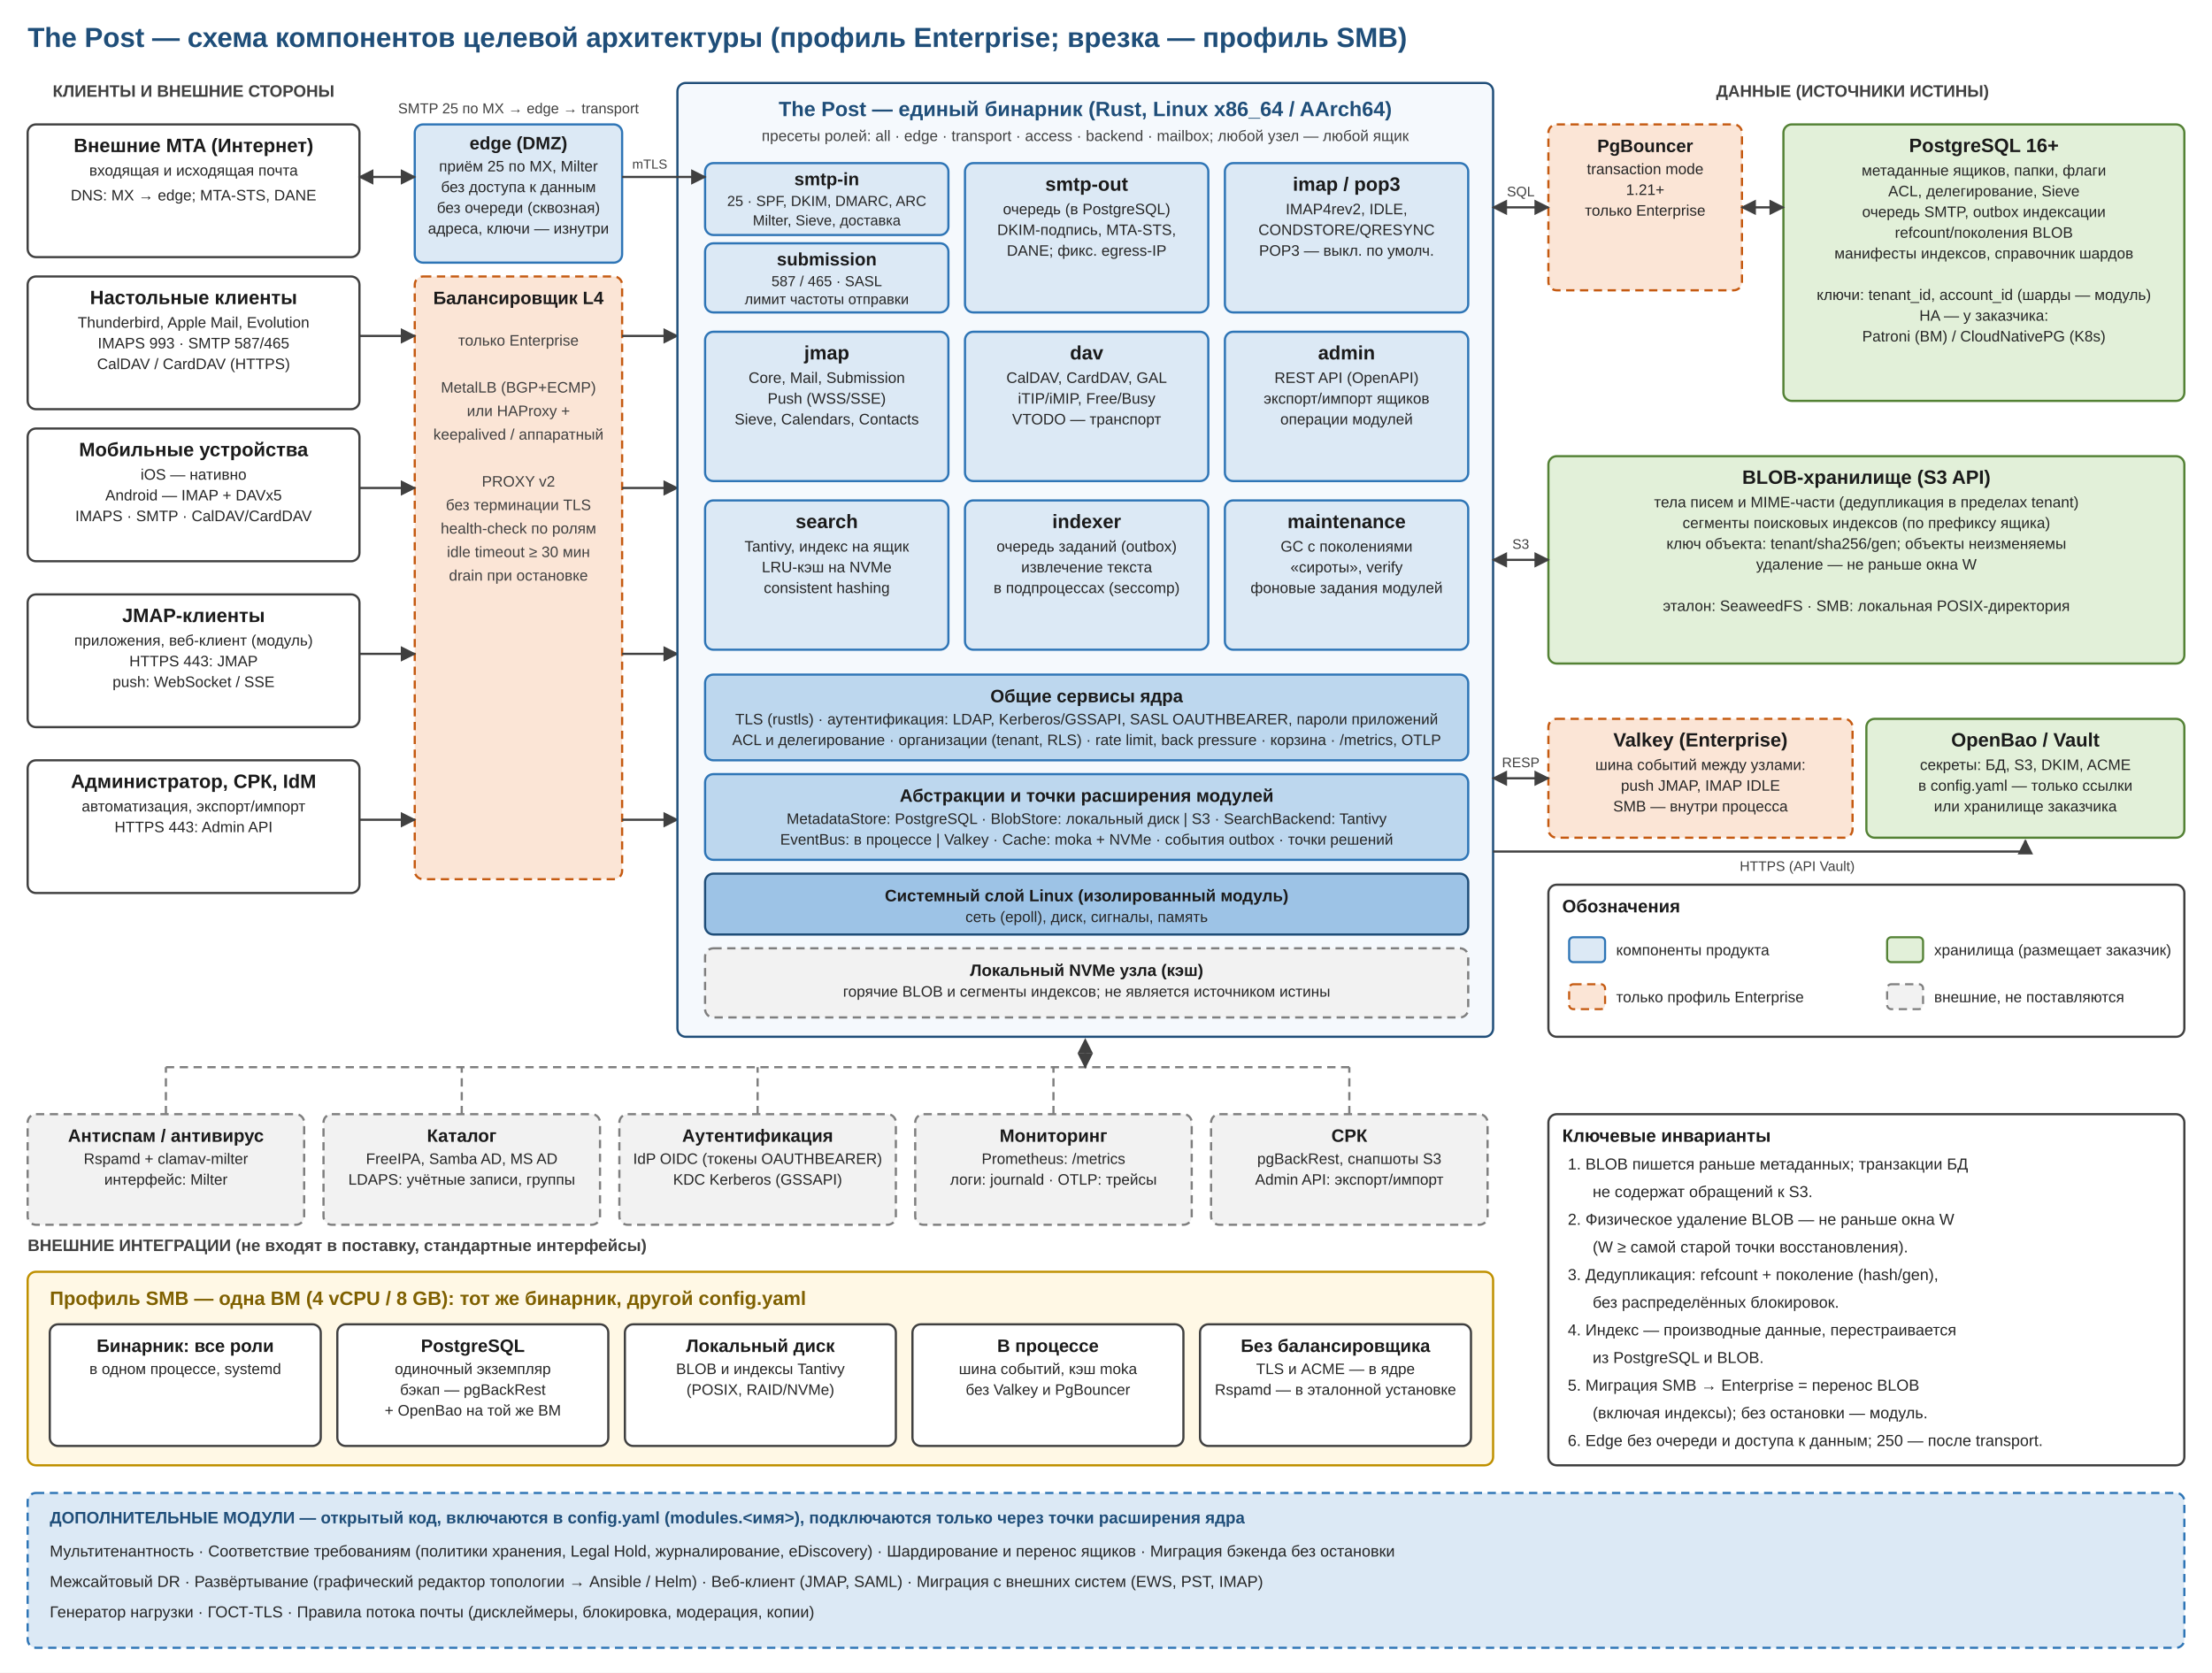
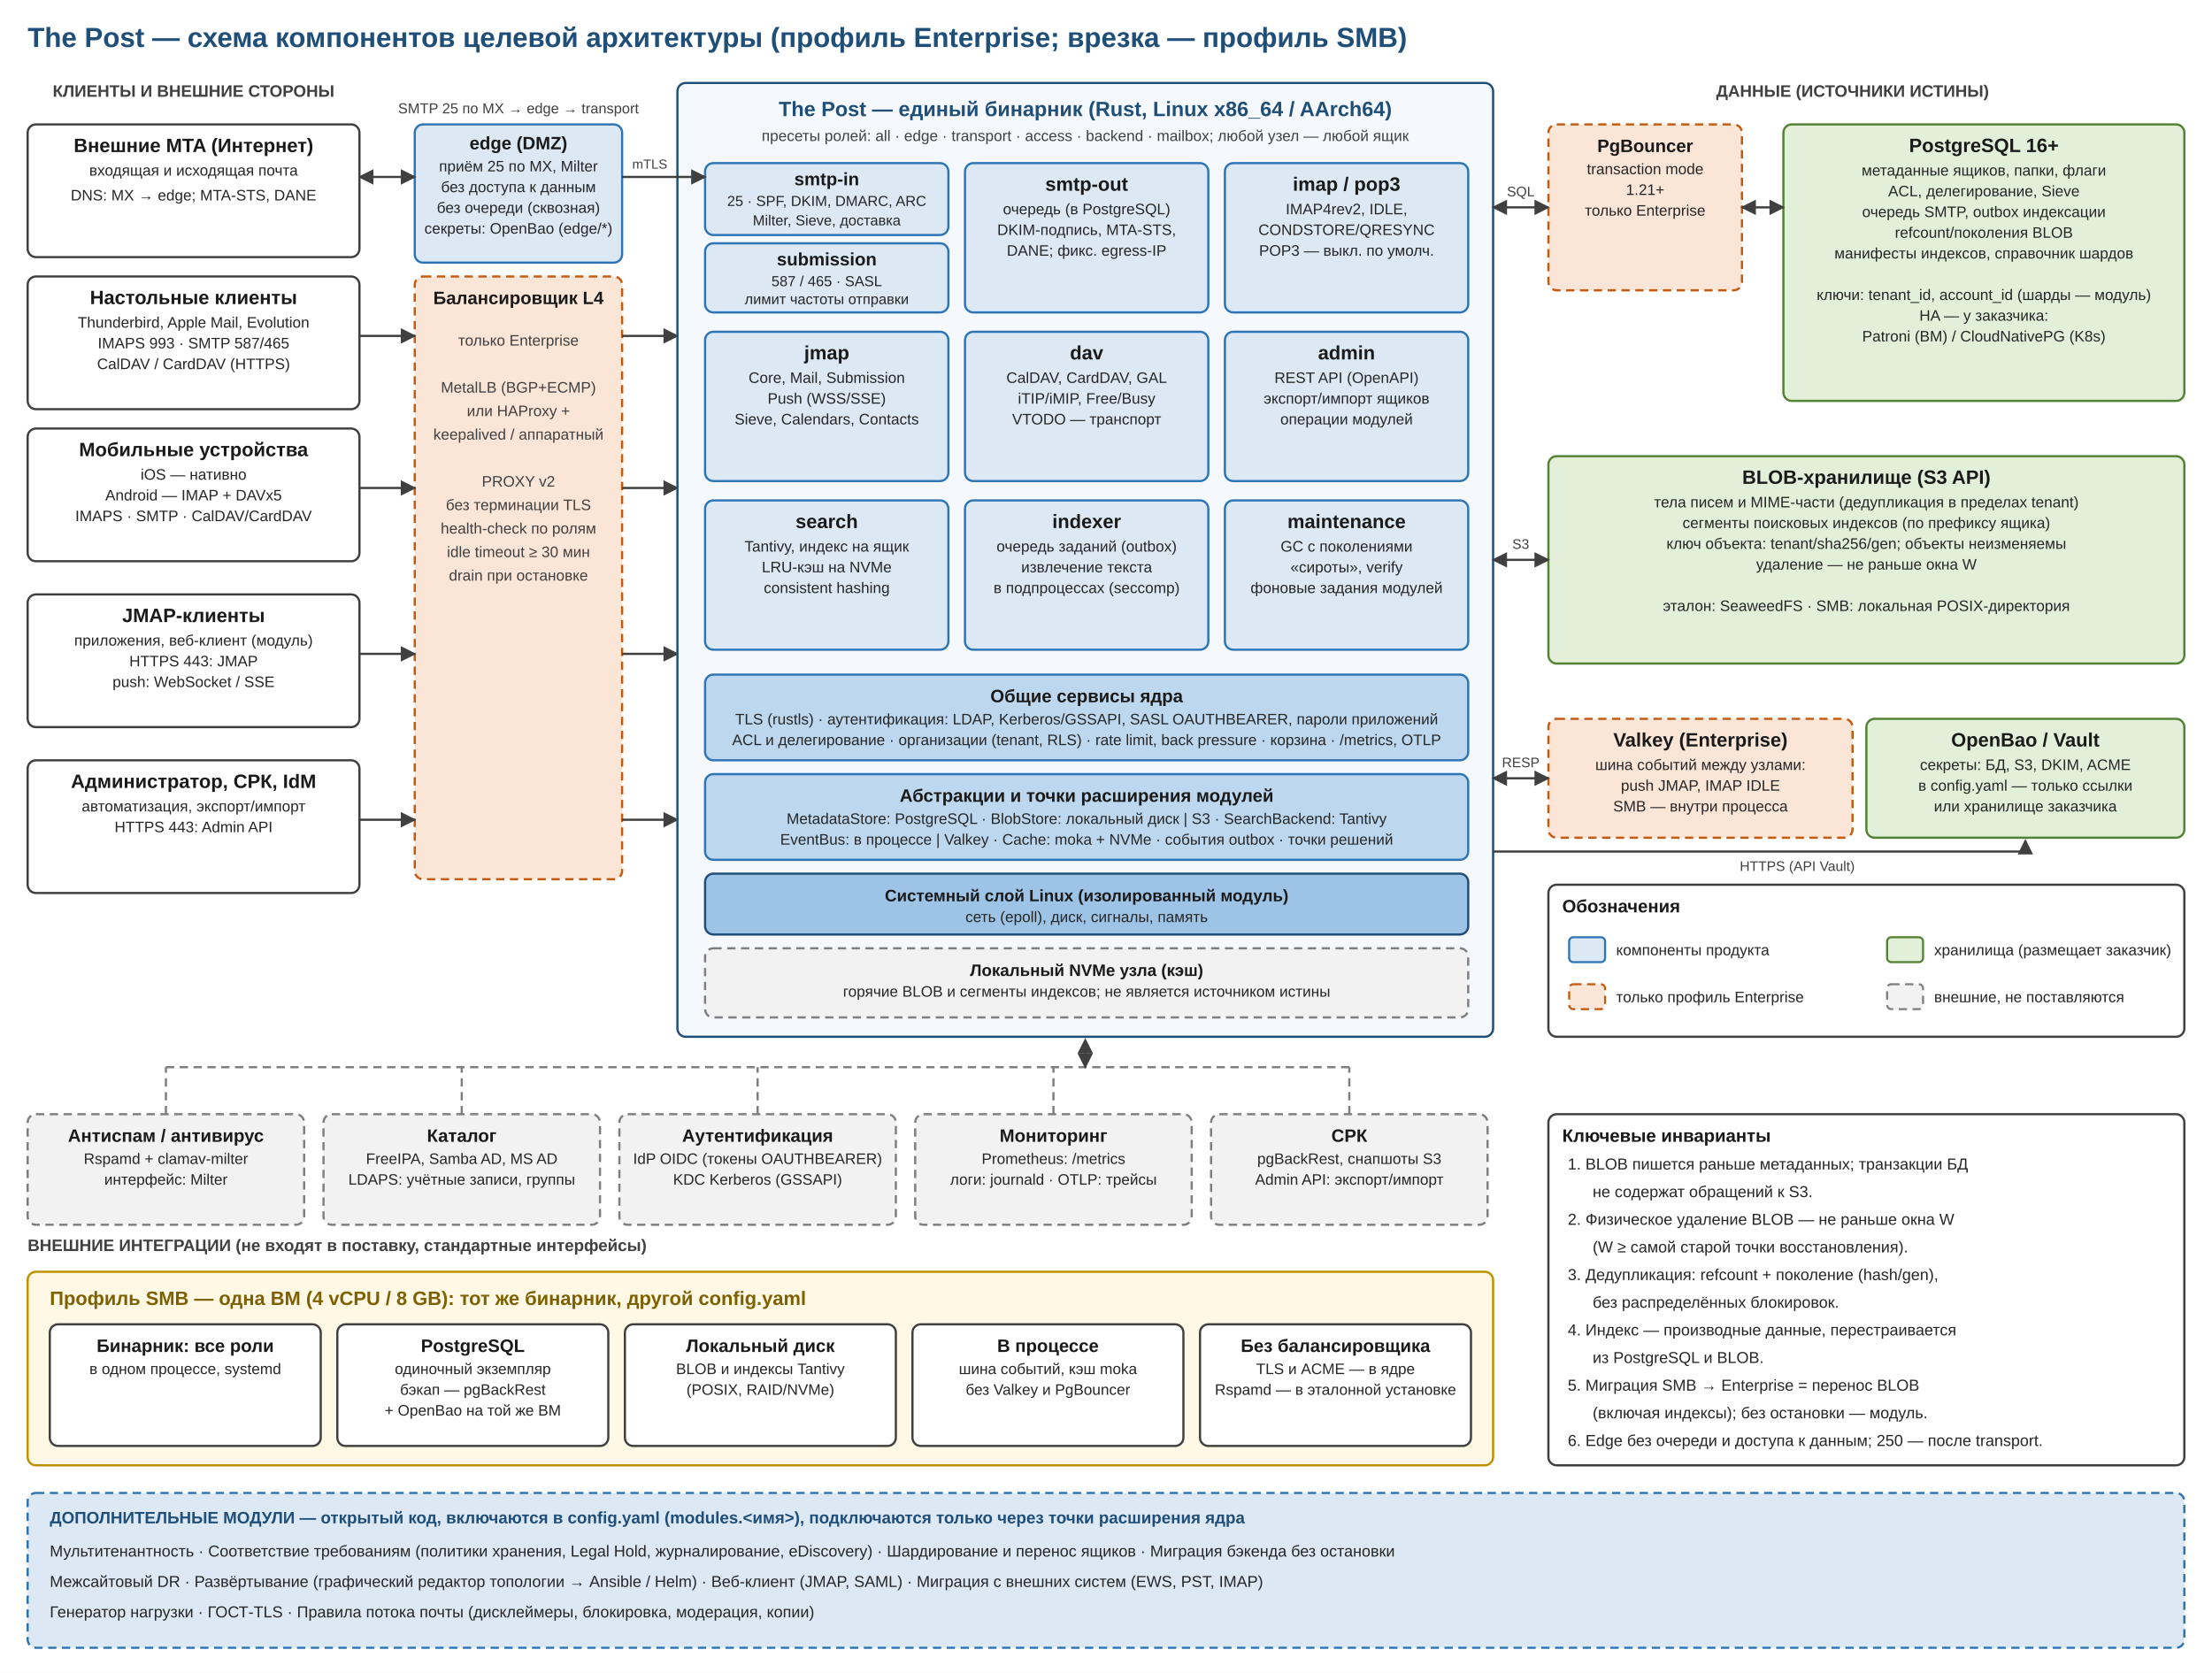
<svg xmlns="http://www.w3.org/2000/svg" width="1600" height="1210" viewBox="0 0 1600 1210" font-family="Arial, 'Liberation Sans', 'DejaVu Sans', sans-serif">
  <defs>
    <marker id="a" viewBox="0 0 10 10" refX="9" refY="5" markerWidth="7" markerHeight="7" orient="auto-start-reverse">
      <path d="M0,0 L10,5 L0,10 z" fill="#404040" />
    </marker>
  </defs>
  <rect width="1600" height="1210" fill="#FFFFFF" />
  <text x="20" y="34" font-size="20" text-anchor="start" fill="#1F4E79" font-weight="bold">The Post — схема компонентов целевой архитектуры (профиль Enterprise; врезка — профиль SMB)</text>
  <text x="140" y="70" font-size="12" text-anchor="middle" fill="#404040" font-weight="bold">КЛИЕНТЫ И ВНЕШНИЕ СТОРОНЫ</text>
  <rect x="20" y="90" width="240" height="96" rx="6" fill="#FFFFFF" stroke="#404040" stroke-width="1.6" />
  <text x="140.0" y="110" font-size="14" font-weight="bold" text-anchor="middle" fill="#1A1A1A">Внешние MTA (Интернет)</text>
  <text x="140.0" y="127" font-size="11" text-anchor="middle" fill="#262626">входящая и исходящая почта</text>
  <text x="140.0" y="145" font-size="11" text-anchor="middle" fill="#262626">DNS: MX → edge; MTA-STS, DANE</text>
  <rect x="20" y="200" width="240" height="96" rx="6" fill="#FFFFFF" stroke="#404040" stroke-width="1.6" />
  <text x="140.0" y="220" font-size="14" font-weight="bold" text-anchor="middle" fill="#1A1A1A">Настольные клиенты</text>
  <text x="140.0" y="237" font-size="11" text-anchor="middle" fill="#262626">Thunderbird, Apple Mail, Evolution</text>
  <text x="140.0" y="252" font-size="11" text-anchor="middle" fill="#262626">IMAPS 993 · SMTP 587/465</text>
  <text x="140.0" y="267" font-size="11" text-anchor="middle" fill="#262626">CalDAV / CardDAV (HTTPS)</text>
  <rect x="20" y="310" width="240" height="96" rx="6" fill="#FFFFFF" stroke="#404040" stroke-width="1.6" />
  <text x="140.0" y="330" font-size="14" font-weight="bold" text-anchor="middle" fill="#1A1A1A">Мобильные устройства</text>
  <text x="140.0" y="347" font-size="11" text-anchor="middle" fill="#262626">iOS — нативно</text>
  <text x="140.0" y="362" font-size="11" text-anchor="middle" fill="#262626">Android — IMAP + DAVx5</text>
  <text x="140.0" y="377" font-size="11" text-anchor="middle" fill="#262626">IMAPS · SMTP · CalDAV/CardDAV</text>
  <rect x="20" y="430" width="240" height="96" rx="6" fill="#FFFFFF" stroke="#404040" stroke-width="1.6" />
  <text x="140.0" y="450" font-size="14" font-weight="bold" text-anchor="middle" fill="#1A1A1A">JMAP-клиенты</text>
  <text x="140.0" y="467" font-size="11" text-anchor="middle" fill="#262626">приложения, веб-клиент (модуль)</text>
  <text x="140.0" y="482" font-size="11" text-anchor="middle" fill="#262626">HTTPS 443: JMAP</text>
  <text x="140.0" y="497" font-size="11" text-anchor="middle" fill="#262626">push: WebSocket / SSE</text>
  <rect x="20" y="550" width="240" height="96" rx="6" fill="#FFFFFF" stroke="#404040" stroke-width="1.6" />
  <text x="140.0" y="570" font-size="14" font-weight="bold" text-anchor="middle" fill="#1A1A1A">Администратор, СРК, IdM</text>
  <text x="140.0" y="587" font-size="11" text-anchor="middle" fill="#262626">автоматизация, экспорт/импорт</text>
  <text x="140.0" y="602" font-size="11" text-anchor="middle" fill="#262626">HTTPS 443: Admin API</text>
  <rect x="300" y="200" width="150" height="436" rx="6" fill="#FBE5D6" stroke="#C55A11" stroke-width="1.6" stroke-dasharray="6 4" />
  <text x="375.0" y="220" font-size="13" font-weight="bold" text-anchor="middle" fill="#1A1A1A">Балансировщик L4</text>
  <text x="375" y="250" font-size="11" text-anchor="middle" fill="#404040">только Enterprise</text>
  <text x="375" y="267" font-size="11" text-anchor="middle" fill="#404040" />
  <text x="375" y="284" font-size="11" text-anchor="middle" fill="#404040">MetalLB (BGP+ECMP)</text>
  <text x="375" y="301" font-size="11" text-anchor="middle" fill="#404040">или HAProxy +</text>
  <text x="375" y="318" font-size="11" text-anchor="middle" fill="#404040">keepalived / аппаратный</text>
  <text x="375" y="335" font-size="11" text-anchor="middle" fill="#404040" />
  <text x="375" y="352" font-size="11" text-anchor="middle" fill="#404040">PROXY v2</text>
  <text x="375" y="369" font-size="11" text-anchor="middle" fill="#404040">без терминации TLS</text>
  <text x="375" y="386" font-size="11" text-anchor="middle" fill="#404040">health-check по ролям</text>
  <text x="375" y="403" font-size="11" text-anchor="middle" fill="#404040">idle timeout ≥ 30 мин</text>
  <text x="375" y="420" font-size="11" text-anchor="middle" fill="#404040">drain при остановке</text>
  <rect x="300" y="90" width="150" height="100" rx="6" fill="#DCE9F5" stroke="#2E75B6" stroke-width="1.6" />
  <text x="375.0" y="108" font-size="13" text-anchor="middle" fill="#1A1A1A" font-weight="bold">edge (DMZ)</text>
  <text x="375.0" y="124" font-size="11" text-anchor="middle" fill="#262626">приём 25 по MX, Milter</text>
  <text x="375.0" y="139" font-size="11" text-anchor="middle" fill="#262626">без доступа к данным</text>
  <text x="375.0" y="154" font-size="11" text-anchor="middle" fill="#262626">без очереди (сквозная)</text>
-   <text x="375.0" y="169" font-size="11" text-anchor="middle" fill="#262626">адреса, ключи — изнутри</text>
+   <text x="375.0" y="169" font-size="11" text-anchor="middle" fill="#262626">секреты: OpenBao (edge/*)</text>
  <path d="M260,128 L300,128" fill="none" stroke="#404040" stroke-width="1.6" marker-end="url(#a)" marker-start="url(#a)" />
  <text x="375" y="82" font-size="10.5" text-anchor="middle" fill="#404040">SMTP 25 по MX → edge → transport</text>
  <path d="M260,243 L300,243" fill="none" stroke="#404040" stroke-width="1.6" marker-end="url(#a)" />
  <text x="280" y="237" font-size="9" text-anchor="middle" fill="#404040" />
  <path d="M260,353 L300,353" fill="none" stroke="#404040" stroke-width="1.6" marker-end="url(#a)" />
  <text x="280" y="347" font-size="9" text-anchor="middle" fill="#404040" />
  <path d="M260,473 L300,473" fill="none" stroke="#404040" stroke-width="1.6" marker-end="url(#a)" />
  <text x="280" y="467" font-size="9" text-anchor="middle" fill="#404040" />
  <path d="M260,593 L300,593" fill="none" stroke="#404040" stroke-width="1.6" marker-end="url(#a)" />
  <text x="280" y="587" font-size="9" text-anchor="middle" fill="#404040" />
  <path d="M450,243 L490,243" fill="none" stroke="#404040" stroke-width="1.6" marker-end="url(#a)" />
  <path d="M450,353 L490,353" fill="none" stroke="#404040" stroke-width="1.6" marker-end="url(#a)" />
  <path d="M450,473 L490,473" fill="none" stroke="#404040" stroke-width="1.6" marker-end="url(#a)" />
  <path d="M450,593 L490,593" fill="none" stroke="#404040" stroke-width="1.6" marker-end="url(#a)" />
  <rect x="490" y="60" width="590" height="690" rx="6" fill="#F5F9FD" stroke="#1F4E79" stroke-width="1.6" />
  <text x="785" y="84" font-size="15" text-anchor="middle" fill="#1F4E79" font-weight="bold">The Post — единый бинарник (Rust, Linux x86_64 / AArch64)</text>
  <text x="785" y="102" font-size="11" text-anchor="middle" fill="#404040">пресеты ролей: all · edge · transport · access · backend · mailbox; любой узел — любой ящик</text>
  <rect x="510" y="118" width="176" height="52" rx="6" fill="#DCE9F5" stroke="#2E75B6" stroke-width="1.6" />
  <text x="598.0" y="134" font-size="13" text-anchor="middle" fill="#1A1A1A" font-weight="bold">smtp-in</text>
  <text x="598.0" y="149" font-size="10.5" text-anchor="middle" fill="#262626">25 · SPF, DKIM, DMARC, ARC</text>
  <text x="598.0" y="163" font-size="10.5" text-anchor="middle" fill="#262626">Milter, Sieve, доставка</text>
  <rect x="510" y="176" width="176" height="50" rx="6" fill="#DCE9F5" stroke="#2E75B6" stroke-width="1.6" />
  <text x="598.0" y="192" font-size="13" text-anchor="middle" fill="#1A1A1A" font-weight="bold">submission</text>
  <text x="598.0" y="207" font-size="10.5" text-anchor="middle" fill="#262626">587 / 465 · SASL</text>
  <text x="598.0" y="220" font-size="10.5" text-anchor="middle" fill="#262626">лимит частоты отправки</text>
  <rect x="698" y="118" width="176" height="108" rx="6" fill="#DCE9F5" stroke="#2E75B6" stroke-width="1.6" />
  <text x="786.0" y="138" font-size="14" font-weight="bold" text-anchor="middle" fill="#1A1A1A">smtp-out</text>
  <text x="786.0" y="155" font-size="11" text-anchor="middle" fill="#262626">очередь (в PostgreSQL)</text>
  <text x="786.0" y="170" font-size="11" text-anchor="middle" fill="#262626">DKIM-подпись, MTA-STS,</text>
  <text x="786.0" y="185" font-size="11" text-anchor="middle" fill="#262626">DANE; фикс. egress-IP</text>
  <rect x="886" y="118" width="176" height="108" rx="6" fill="#DCE9F5" stroke="#2E75B6" stroke-width="1.6" />
  <text x="974.0" y="138" font-size="14" font-weight="bold" text-anchor="middle" fill="#1A1A1A">imap / pop3</text>
  <text x="974.0" y="155" font-size="11" text-anchor="middle" fill="#262626">IMAP4rev2, IDLE,</text>
  <text x="974.0" y="170" font-size="11" text-anchor="middle" fill="#262626">CONDSTORE/QRESYNC</text>
  <text x="974.0" y="185" font-size="11" text-anchor="middle" fill="#262626">POP3 — выкл. по умолч.</text>
  <rect x="510" y="240" width="176" height="108" rx="6" fill="#DCE9F5" stroke="#2E75B6" stroke-width="1.6" />
  <text x="598.0" y="260" font-size="14" font-weight="bold" text-anchor="middle" fill="#1A1A1A">jmap</text>
  <text x="598.0" y="277" font-size="11" text-anchor="middle" fill="#262626">Core, Mail, Submission</text>
  <text x="598.0" y="292" font-size="11" text-anchor="middle" fill="#262626">Push (WSS/SSE)</text>
  <text x="598.0" y="307" font-size="11" text-anchor="middle" fill="#262626">Sieve, Calendars, Contacts</text>
  <rect x="698" y="240" width="176" height="108" rx="6" fill="#DCE9F5" stroke="#2E75B6" stroke-width="1.6" />
  <text x="786.0" y="260" font-size="14" font-weight="bold" text-anchor="middle" fill="#1A1A1A">dav</text>
  <text x="786.0" y="277" font-size="11" text-anchor="middle" fill="#262626">CalDAV, CardDAV, GAL</text>
  <text x="786.0" y="292" font-size="11" text-anchor="middle" fill="#262626">iTIP/iMIP, Free/Busy</text>
  <text x="786.0" y="307" font-size="11" text-anchor="middle" fill="#262626">VTODO — транспорт</text>
  <rect x="886" y="240" width="176" height="108" rx="6" fill="#DCE9F5" stroke="#2E75B6" stroke-width="1.6" />
  <text x="974.0" y="260" font-size="14" font-weight="bold" text-anchor="middle" fill="#1A1A1A">admin</text>
  <text x="974.0" y="277" font-size="11" text-anchor="middle" fill="#262626">REST API (OpenAPI)</text>
  <text x="974.0" y="292" font-size="11" text-anchor="middle" fill="#262626">экспорт/импорт ящиков</text>
  <text x="974.0" y="307" font-size="11" text-anchor="middle" fill="#262626">операции модулей</text>
  <rect x="510" y="362" width="176" height="108" rx="6" fill="#DCE9F5" stroke="#2E75B6" stroke-width="1.6" />
  <text x="598.0" y="382" font-size="14" font-weight="bold" text-anchor="middle" fill="#1A1A1A">search</text>
  <text x="598.0" y="399" font-size="11" text-anchor="middle" fill="#262626">Tantivy, индекс на ящик</text>
  <text x="598.0" y="414" font-size="11" text-anchor="middle" fill="#262626">LRU-кэш на NVMe</text>
  <text x="598.0" y="429" font-size="11" text-anchor="middle" fill="#262626">consistent hashing</text>
  <rect x="698" y="362" width="176" height="108" rx="6" fill="#DCE9F5" stroke="#2E75B6" stroke-width="1.6" />
  <text x="786.0" y="382" font-size="14" font-weight="bold" text-anchor="middle" fill="#1A1A1A">indexer</text>
  <text x="786.0" y="399" font-size="11" text-anchor="middle" fill="#262626">очередь заданий (outbox)</text>
  <text x="786.0" y="414" font-size="11" text-anchor="middle" fill="#262626">извлечение текста</text>
  <text x="786.0" y="429" font-size="11" text-anchor="middle" fill="#262626">в подпроцессах (seccomp)</text>
  <rect x="886" y="362" width="176" height="108" rx="6" fill="#DCE9F5" stroke="#2E75B6" stroke-width="1.6" />
  <text x="974.0" y="382" font-size="14" font-weight="bold" text-anchor="middle" fill="#1A1A1A">maintenance</text>
  <text x="974.0" y="399" font-size="11" text-anchor="middle" fill="#262626">GC с поколениями</text>
  <text x="974.0" y="414" font-size="11" text-anchor="middle" fill="#262626">«сироты», verify</text>
  <text x="974.0" y="429" font-size="11" text-anchor="middle" fill="#262626">фоновые задания модулей</text>
  <rect x="510" y="488" width="552" height="62" rx="6" fill="#BDD7EE" stroke="#2E75B6" stroke-width="1.6" />
  <text x="786.0" y="508" font-size="13" font-weight="bold" text-anchor="middle" fill="#1A1A1A">Общие сервисы ядра</text>
  <text x="786.0" y="524" font-size="11" text-anchor="middle" fill="#262626">TLS (rustls) · аутентификация: LDAP, Kerberos/GSSAPI, SASL OAUTHBEARER, пароли приложений</text>
  <text x="786.0" y="539" font-size="11" text-anchor="middle" fill="#262626">ACL и делегирование · организации (tenant, RLS) · rate limit, back pressure · корзина · /metrics, OTLP</text>
  <rect x="510" y="560" width="552" height="62" rx="6" fill="#BDD7EE" stroke="#2E75B6" stroke-width="1.6" />
  <text x="786.0" y="580" font-size="13" font-weight="bold" text-anchor="middle" fill="#1A1A1A">Абстракции и точки расширения модулей</text>
  <text x="786.0" y="596" font-size="11" text-anchor="middle" fill="#262626">MetadataStore: PostgreSQL · BlobStore: локальный диск | S3 · SearchBackend: Tantivy</text>
  <text x="786.0" y="611" font-size="11" text-anchor="middle" fill="#262626">EventBus: в процессе | Valkey · Cache: moka + NVMe · события outbox · точки решений</text>
  <rect x="510" y="632" width="552" height="44" rx="6" fill="#9DC3E6" stroke="#1F4E79" stroke-width="1.6" />
  <text x="786.0" y="652" font-size="12" font-weight="bold" text-anchor="middle" fill="#1A1A1A">Системный слой Linux (изолированный модуль)</text>
  <text x="786.0" y="667" font-size="11" text-anchor="middle" fill="#262626">сеть (epoll), диск, сигналы, память</text>
  <rect x="510" y="686" width="552" height="50" rx="6" fill="#F2F2F2" stroke="#7F7F7F" stroke-width="1.6" stroke-dasharray="6 4" />
  <text x="786.0" y="706" font-size="12" font-weight="bold" text-anchor="middle" fill="#1A1A1A">Локальный NVMe узла (кэш)</text>
  <text x="786.0" y="721" font-size="11" text-anchor="middle" fill="#262626">горячие BLOB и сегменты индексов; не является источником истины</text>
  <text x="1340" y="70" font-size="12" text-anchor="middle" fill="#404040" font-weight="bold">ДАННЫЕ (ИСТОЧНИКИ ИСТИНЫ)</text>
  <rect x="1120" y="90" width="140" height="120" rx="6" fill="#FBE5D6" stroke="#C55A11" stroke-width="1.6" stroke-dasharray="6 4" />
  <text x="1190.0" y="110" font-size="13" font-weight="bold" text-anchor="middle" fill="#1A1A1A">PgBouncer</text>
  <text x="1190.0" y="126" font-size="11" text-anchor="middle" fill="#262626">transaction mode</text>
  <text x="1190.0" y="141" font-size="11" text-anchor="middle" fill="#262626">1.21+</text>
  <text x="1190.0" y="156" font-size="11" text-anchor="middle" fill="#262626">только Enterprise</text>
  <rect x="1290" y="90" width="290" height="200" rx="6" fill="#E2F0D9" stroke="#548235" stroke-width="1.6" />
  <text x="1435.0" y="110" font-size="14" font-weight="bold" text-anchor="middle" fill="#1A1A1A">PostgreSQL 16+</text>
  <text x="1435.0" y="127" font-size="11" text-anchor="middle" fill="#262626">метаданные ящиков, папки, флаги</text>
  <text x="1435.0" y="142" font-size="11" text-anchor="middle" fill="#262626">ACL, делегирование, Sieve</text>
  <text x="1435.0" y="157" font-size="11" text-anchor="middle" fill="#262626">очередь SMTP, outbox индексации</text>
  <text x="1435.0" y="172" font-size="11" text-anchor="middle" fill="#262626">refcount/поколения BLOB</text>
  <text x="1435.0" y="187" font-size="11" text-anchor="middle" fill="#262626">манифесты индексов, справочник шардов</text>
  <text x="1435.0" y="202" font-size="11" text-anchor="middle" fill="#262626" />
  <text x="1435.0" y="217" font-size="11" text-anchor="middle" fill="#262626">ключи: tenant_id, account_id (шарды — модуль)</text>
  <text x="1435.0" y="232" font-size="11" text-anchor="middle" fill="#262626">HA — у заказчика:</text>
  <text x="1435.0" y="247" font-size="11" text-anchor="middle" fill="#262626">Patroni (ВМ) / CloudNativePG (K8s)</text>
  <rect x="1120" y="330" width="460" height="150" rx="6" fill="#E2F0D9" stroke="#548235" stroke-width="1.6" />
  <text x="1350.0" y="350" font-size="14" font-weight="bold" text-anchor="middle" fill="#1A1A1A">BLOB-хранилище (S3 API)</text>
  <text x="1350.0" y="367" font-size="11" text-anchor="middle" fill="#262626">тела писем и MIME-части (дедупликация в пределах tenant)</text>
  <text x="1350.0" y="382" font-size="11" text-anchor="middle" fill="#262626">сегменты поисковых индексов (по префиксу ящика)</text>
  <text x="1350.0" y="397" font-size="11" text-anchor="middle" fill="#262626">ключ объекта: tenant/sha256/gen; объекты неизменяемы</text>
  <text x="1350.0" y="412" font-size="11" text-anchor="middle" fill="#262626">удаление — не раньше окна W</text>
  <text x="1350.0" y="427" font-size="11" text-anchor="middle" fill="#262626" />
  <text x="1350.0" y="442" font-size="11" text-anchor="middle" fill="#262626">эталон: SeaweedFS · SMB: локальная POSIX-директория</text>
  <rect x="1120" y="520" width="220" height="86" rx="6" fill="#FBE5D6" stroke="#C55A11" stroke-width="1.6" stroke-dasharray="6 4" />
  <rect x="1350" y="520" width="230" height="86" rx="6" fill="#E2F0D9" stroke="#548235" stroke-width="1.6" />
  <text x="1465.0" y="540" font-size="14" font-weight="bold" text-anchor="middle" fill="#1A1A1A">OpenBao / Vault</text>
  <text x="1465.0" y="557" font-size="11" text-anchor="middle" fill="#262626">секреты: БД, S3, DKIM, ACME</text>
  <text x="1465.0" y="572" font-size="11" text-anchor="middle" fill="#262626">в config.yaml — только ссылки</text>
  <text x="1465.0" y="587" font-size="11" text-anchor="middle" fill="#262626">или хранилище заказчика</text>
  <path d="M1080,616 L1465,616 L1465,608" fill="none" stroke="#404040" stroke-width="1.6" marker-end="url(#a)" />
  <text x="1300" y="630" font-size="10" text-anchor="middle" fill="#404040">HTTPS (API Vault)</text>
  <text x="1230.0" y="540" font-size="14" font-weight="bold" text-anchor="middle" fill="#1A1A1A">Valkey (Enterprise)</text>
  <text x="1230.0" y="557" font-size="11" text-anchor="middle" fill="#262626">шина событий между узлами:</text>
  <text x="1230.0" y="572" font-size="11" text-anchor="middle" fill="#262626">push JMAP, IMAP IDLE</text>
  <text x="1230.0" y="587" font-size="11" text-anchor="middle" fill="#262626">SMB — внутри процесса</text>
  <path d="M1080,150 L1120,150" fill="none" stroke="#404040" stroke-width="1.6" marker-end="url(#a)" marker-start="url(#a)" />
  <path d="M1260,150 L1290,150" fill="none" stroke="#404040" stroke-width="1.6" marker-end="url(#a)" marker-start="url(#a)" />
  <text x="1100" y="142" font-size="10" text-anchor="middle" fill="#404040">SQL</text>
  <path d="M1080,405 L1120,405" fill="none" stroke="#404040" stroke-width="1.6" marker-end="url(#a)" marker-start="url(#a)" />
  <text x="1100" y="397" font-size="10" text-anchor="middle" fill="#404040">S3</text>
  <path d="M1080,563 L1120,563" fill="none" stroke="#404040" stroke-width="1.6" marker-end="url(#a)" marker-start="url(#a)" />
  <text x="1100" y="555" font-size="10" text-anchor="middle" fill="#404040">RESP</text>
  <rect x="1120" y="640" width="460" height="110" rx="6" fill="#FFFFFF" stroke="#404040" stroke-width="1.6" />
  <text x="1130" y="660" font-size="13" font-weight="bold" text-anchor="start" fill="#1A1A1A">Обозначения</text>
  <rect x="1135" y="678" width="26" height="18" rx="3" fill="#DCE9F5" stroke="#2E75B6" stroke-width="1.5" />
  <text x="1169" y="691" font-size="11" text-anchor="start" fill="#262626">компоненты продукта</text>
  <rect x="1365" y="678" width="26" height="18" rx="3" fill="#E2F0D9" stroke="#548235" stroke-width="1.5" />
  <text x="1399" y="691" font-size="11" text-anchor="start" fill="#262626">хранилища (размещает заказчик)</text>
  <rect x="1135" y="712" width="26" height="18" rx="3" fill="#FBE5D6" stroke="#C55A11" stroke-width="1.5" stroke-dasharray="6 4" />
  <text x="1169" y="725" font-size="11" text-anchor="start" fill="#262626">только профиль Enterprise</text>
  <rect x="1365" y="712" width="26" height="18" rx="3" fill="#F2F2F2" stroke="#7F7F7F" stroke-width="1.5" stroke-dasharray="6 4" />
  <text x="1399" y="725" font-size="11" text-anchor="start" fill="#262626">внешние, не поставляются</text>
  <text x="20" y="905" font-size="12" text-anchor="start" fill="#404040" font-weight="bold">ВНЕШНИЕ ИНТЕГРАЦИИ (не входят в поставку, стандартные интерфейсы)</text>
  <path d="M120,772 L976,772" stroke="#7F7F7F" stroke-width="1.6" stroke-dasharray="6 4" fill="none" />
  <path d="M785,772 L785,752" fill="none" stroke="#404040" stroke-width="1.6" marker-end="url(#a)" marker-start="url(#a)" stroke-dasharray="6 4" />
  <rect x="20" y="806" width="200" height="80" rx="6" fill="#F2F2F2" stroke="#7F7F7F" stroke-width="1.6" stroke-dasharray="6 4" />
  <text x="120.0" y="826" font-size="13" font-weight="bold" text-anchor="middle" fill="#1A1A1A">Антиспам / антивирус</text>
  <text x="120.0" y="842" font-size="11" text-anchor="middle" fill="#262626">Rspamd + clamav-milter</text>
  <text x="120.0" y="857" font-size="11" text-anchor="middle" fill="#262626">интерфейс: Milter</text>
  <path d="M120,806 L120,772" stroke="#7F7F7F" stroke-width="1.6" stroke-dasharray="6 4" fill="none" />
  <rect x="234" y="806" width="200" height="80" rx="6" fill="#F2F2F2" stroke="#7F7F7F" stroke-width="1.6" stroke-dasharray="6 4" />
  <text x="334.0" y="826" font-size="13" font-weight="bold" text-anchor="middle" fill="#1A1A1A">Каталог</text>
  <text x="334.0" y="842" font-size="11" text-anchor="middle" fill="#262626">FreeIPA, Samba AD, MS AD</text>
  <text x="334.0" y="857" font-size="11" text-anchor="middle" fill="#262626">LDAPS: учётные записи, группы</text>
  <path d="M334,806 L334,772" stroke="#7F7F7F" stroke-width="1.6" stroke-dasharray="6 4" fill="none" />
  <rect x="448" y="806" width="200" height="80" rx="6" fill="#F2F2F2" stroke="#7F7F7F" stroke-width="1.6" stroke-dasharray="6 4" />
  <text x="548.0" y="826" font-size="13" font-weight="bold" text-anchor="middle" fill="#1A1A1A">Аутентификация</text>
  <text x="548.0" y="842" font-size="11" text-anchor="middle" fill="#262626">IdP OIDC (токены OAUTHBEARER)</text>
  <text x="548.0" y="857" font-size="11" text-anchor="middle" fill="#262626">KDC Kerberos (GSSAPI)</text>
  <path d="M548,806 L548,772" stroke="#7F7F7F" stroke-width="1.6" stroke-dasharray="6 4" fill="none" />
  <rect x="662" y="806" width="200" height="80" rx="6" fill="#F2F2F2" stroke="#7F7F7F" stroke-width="1.6" stroke-dasharray="6 4" />
  <text x="762.0" y="826" font-size="13" font-weight="bold" text-anchor="middle" fill="#1A1A1A">Мониторинг</text>
  <text x="762.0" y="842" font-size="11" text-anchor="middle" fill="#262626">Prometheus: /metrics</text>
  <text x="762.0" y="857" font-size="11" text-anchor="middle" fill="#262626">логи: journald · OTLP: трейсы</text>
  <path d="M762,806 L762,772" stroke="#7F7F7F" stroke-width="1.6" stroke-dasharray="6 4" fill="none" />
  <rect x="876" y="806" width="200" height="80" rx="6" fill="#F2F2F2" stroke="#7F7F7F" stroke-width="1.6" stroke-dasharray="6 4" />
  <text x="976.0" y="826" font-size="13" font-weight="bold" text-anchor="middle" fill="#1A1A1A">СРК</text>
  <text x="976.0" y="842" font-size="11" text-anchor="middle" fill="#262626">pgBackRest, снапшоты S3</text>
  <text x="976.0" y="857" font-size="11" text-anchor="middle" fill="#262626">Admin API: экспорт/импорт</text>
  <path d="M976,806 L976,772" stroke="#7F7F7F" stroke-width="1.6" stroke-dasharray="6 4" fill="none" />
  <rect x="20" y="920" width="1060" height="140" rx="6" fill="#FFF8E5" stroke="#BF9000" stroke-width="1.6" />
  <text x="36" y="944" font-size="14" text-anchor="start" fill="#7F6000" font-weight="bold">Профиль SMB — одна ВМ (4 vCPU / 8 GB): тот же бинарник, другой config.yaml</text>
  <rect x="36" y="958" width="196" height="88" rx="6" fill="#FFFFFF" stroke="#404040" stroke-width="1.6" />
  <text x="134.0" y="978" font-size="13" font-weight="bold" text-anchor="middle" fill="#1A1A1A">Бинарник: все роли</text>
  <text x="134.0" y="994" font-size="11" text-anchor="middle" fill="#262626">в одном процессе, systemd</text>
  <rect x="244" y="958" width="196" height="88" rx="6" fill="#FFFFFF" stroke="#404040" stroke-width="1.6" />
  <text x="342.0" y="978" font-size="13" font-weight="bold" text-anchor="middle" fill="#1A1A1A">PostgreSQL</text>
  <text x="342.0" y="994" font-size="11" text-anchor="middle" fill="#262626">одиночный экземпляр</text>
  <text x="342.0" y="1009" font-size="11" text-anchor="middle" fill="#262626">бэкап — pgBackRest</text>
  <text x="342.0" y="1024" font-size="11" text-anchor="middle" fill="#262626">+ OpenBao на той же ВМ</text>
  <rect x="452" y="958" width="196" height="88" rx="6" fill="#FFFFFF" stroke="#404040" stroke-width="1.6" />
  <text x="550.0" y="978" font-size="13" font-weight="bold" text-anchor="middle" fill="#1A1A1A">Локальный диск</text>
  <text x="550.0" y="994" font-size="11" text-anchor="middle" fill="#262626">BLOB и индексы Tantivy</text>
  <text x="550.0" y="1009" font-size="11" text-anchor="middle" fill="#262626">(POSIX, RAID/NVMe)</text>
  <rect x="660" y="958" width="196" height="88" rx="6" fill="#FFFFFF" stroke="#404040" stroke-width="1.6" />
  <text x="758.0" y="978" font-size="13" font-weight="bold" text-anchor="middle" fill="#1A1A1A">В процессе</text>
  <text x="758.0" y="994" font-size="11" text-anchor="middle" fill="#262626">шина событий, кэш moka</text>
  <text x="758.0" y="1009" font-size="11" text-anchor="middle" fill="#262626">без Valkey и PgBouncer</text>
  <rect x="868" y="958" width="196" height="88" rx="6" fill="#FFFFFF" stroke="#404040" stroke-width="1.6" />
  <text x="966.0" y="978" font-size="13" font-weight="bold" text-anchor="middle" fill="#1A1A1A">Без балансировщика</text>
  <text x="966.0" y="994" font-size="11" text-anchor="middle" fill="#262626">TLS и ACME — в ядре</text>
  <text x="966.0" y="1009" font-size="11" text-anchor="middle" fill="#262626">Rspamd — в эталонной установке</text>
  <rect x="1120" y="806" width="460" height="254" rx="6" fill="#FFFFFF" stroke="#404040" stroke-width="1.6" />
  <text x="1130" y="826" font-size="13" font-weight="bold" text-anchor="start" fill="#1A1A1A">Ключевые инварианты</text>
  <text x="1134" y="846" font-size="11.5" text-anchor="start" fill="#262626">1. BLOB пишется раньше метаданных; транзакции БД</text>
  <text x="1152" y="866" font-size="11.5" text-anchor="start" fill="#262626">не содержат обращений к S3.</text>
  <text x="1134" y="886" font-size="11.5" text-anchor="start" fill="#262626">2. Физическое удаление BLOB — не раньше окна W</text>
  <text x="1152" y="906" font-size="11.5" text-anchor="start" fill="#262626">(W ≥ самой старой точки восстановления).</text>
  <text x="1134" y="926" font-size="11.5" text-anchor="start" fill="#262626">3. Дедупликация: refcount + поколение (hash/gen),</text>
  <text x="1152" y="946" font-size="11.5" text-anchor="start" fill="#262626">без распределённых блокировок.</text>
  <text x="1134" y="966" font-size="11.5" text-anchor="start" fill="#262626">4. Индекс — производные данные, перестраивается</text>
  <text x="1152" y="986" font-size="11.5" text-anchor="start" fill="#262626">из PostgreSQL и BLOB.</text>
  <text x="1134" y="1006" font-size="11.5" text-anchor="start" fill="#262626">5. Миграция SMB → Enterprise = перенос BLOB</text>
  <text x="1152" y="1026" font-size="11.5" text-anchor="start" fill="#262626">(включая индексы); без остановки — модуль.</text>
  <text x="1134" y="1046" font-size="11.5" text-anchor="start" fill="#262626">6. Edge без очереди и доступа к данным; 250 — после transport.</text>
  <path d="M450,128 L510,128" fill="none" stroke="#404040" stroke-width="1.6" marker-end="url(#a)" />
  <text x="470" y="122" font-size="9.5" text-anchor="middle" fill="#404040">mTLS</text>
  <rect x="20" y="1080" width="1560" height="112" rx="6" fill="#DCE9F5" stroke="#2E75B6" stroke-width="1.6" stroke-dasharray="6 4" />
  <text x="36" y="1102" font-size="12" text-anchor="start" fill="#1F4E79" font-weight="bold">ДОПОЛНИТЕЛЬНЫЕ МОДУЛИ — открытый код, включаются в config.yaml (modules.&lt;имя&gt;), подключаются только через точки расширения ядра</text>
  <text x="36" y="1126" font-size="11.5" text-anchor="start" fill="#262626">Мультитенантность · Соответствие требованиям (политики хранения, Legal Hold, журналирование, eDiscovery) · Шардирование и перенос ящиков · Миграция бэкенда без остановки</text>
  <text x="36" y="1148" font-size="11.5" text-anchor="start" fill="#262626">Межсайтовый DR · Развёртывание (графический редактор топологии → Ansible / Helm) · Веб-клиент (JMAP, SAML) · Миграция с внешних систем (EWS, PST, IMAP)</text>
  <text x="36" y="1170" font-size="11.5" text-anchor="start" fill="#262626">Генератор нагрузки · ГОСТ-TLS · Правила потока почты (дисклеймеры, блокировка, модерация, копии)</text>
</svg>
